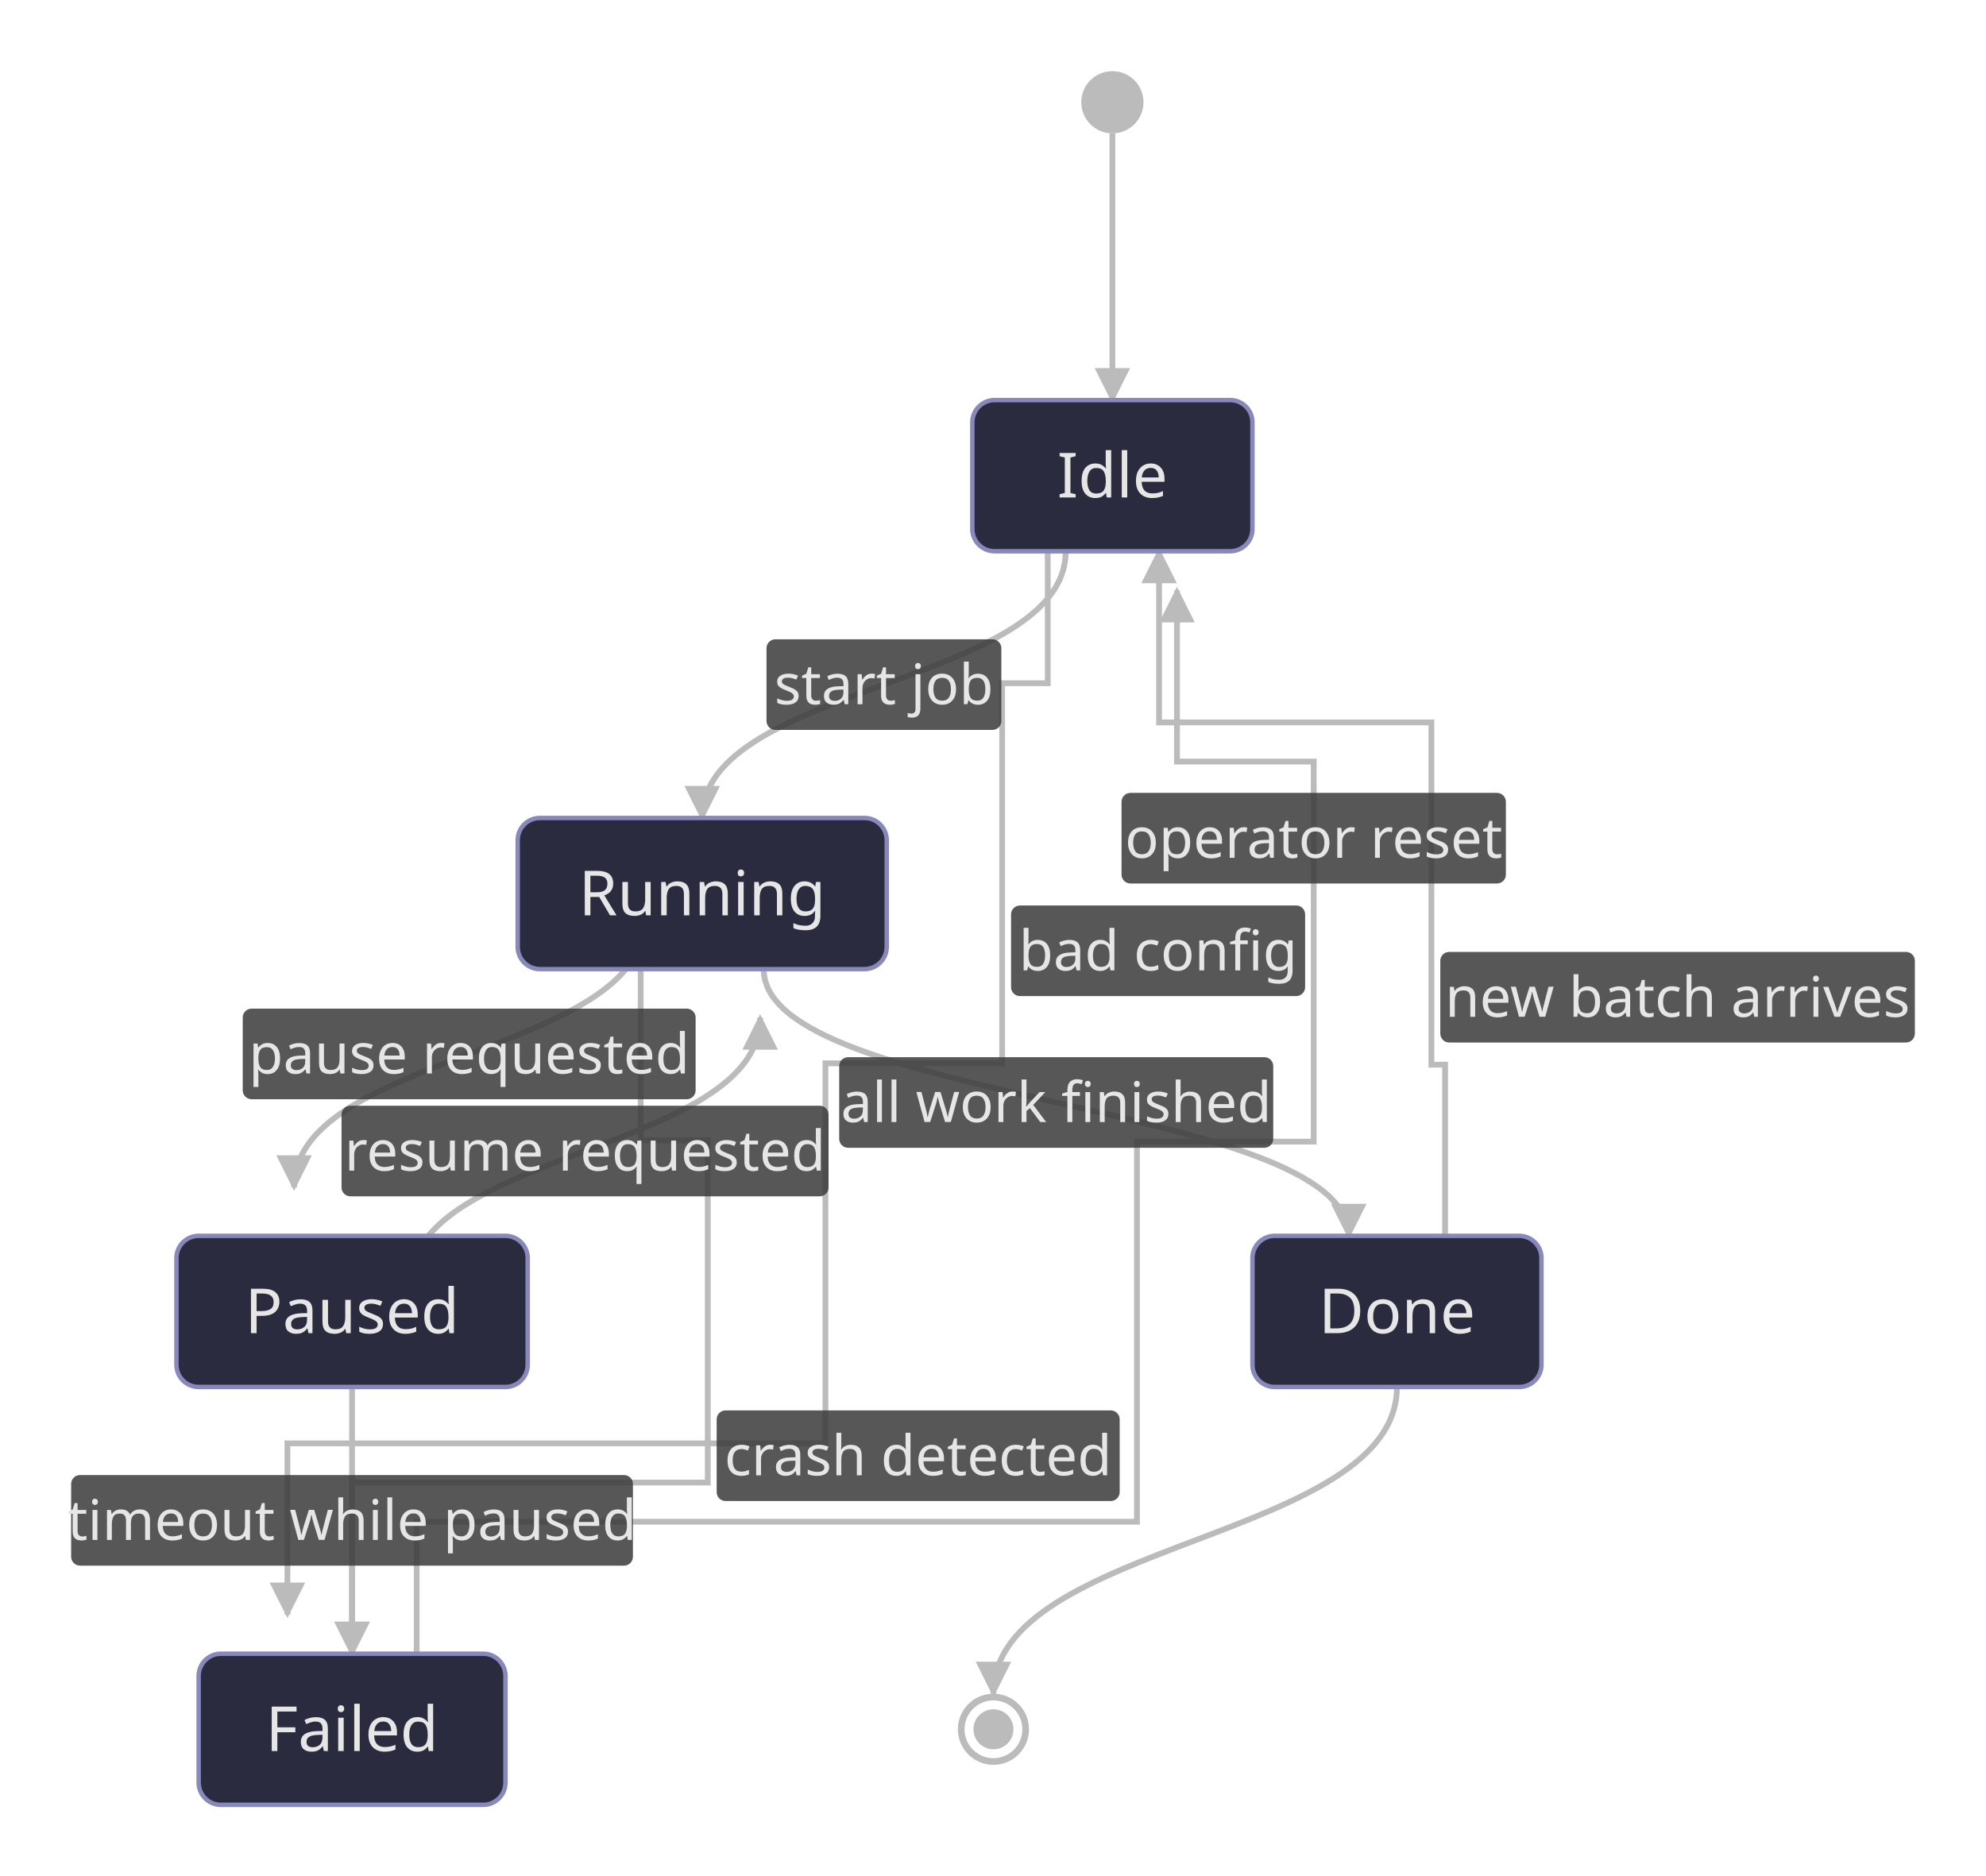
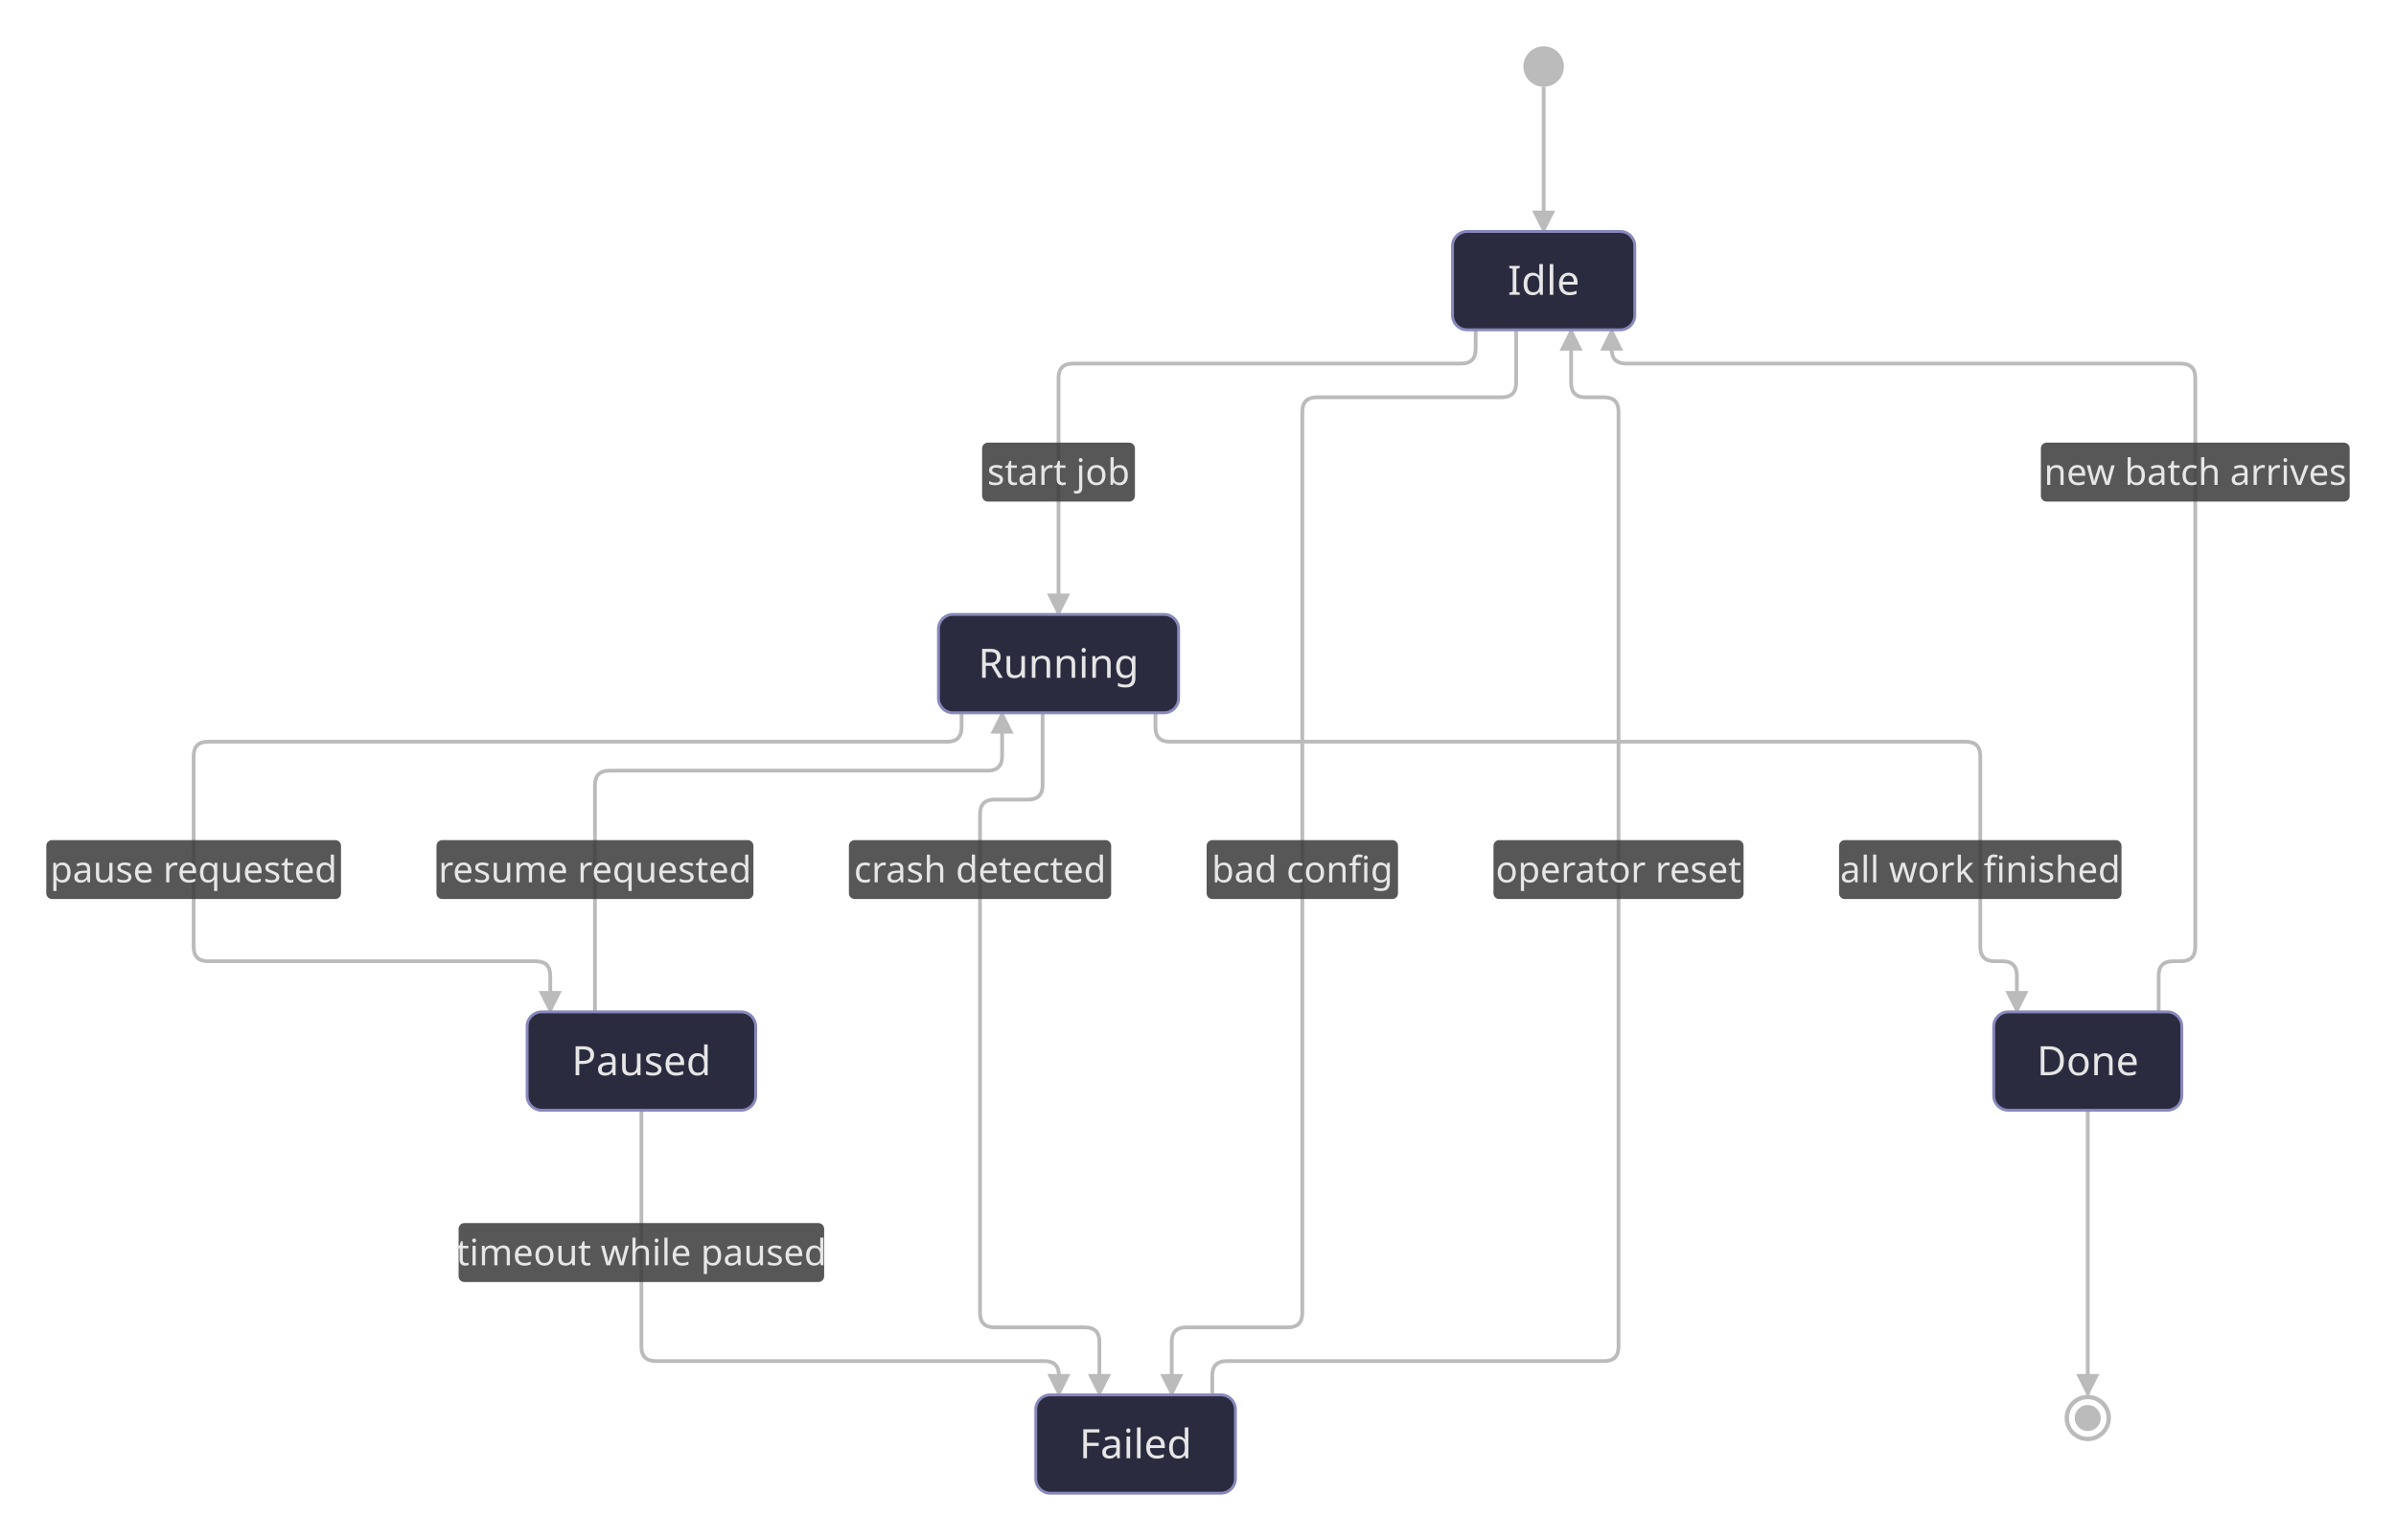
- <svg xmlns="http://www.w3.org/2000/svg" role="img" width="446.66" height="422" viewBox="0 0 446.66 422" font-family="sans-serif" font-size="14">
+ <svg xmlns="http://www.w3.org/2000/svg" role="img" width="828.11" height="532.14" viewBox="0 0 828.11 532.14" font-family="sans-serif" font-size="14">
  <defs>
    <marker id="m5f4hso-arrow" viewBox="0 0 10 10" refX="9" refY="5" markerWidth="8" markerHeight="8" markerUnits="userSpaceOnUse" orient="auto">
      <path d="M0,0 L10,5 L0,10 z" fill="#bbbbbb" />
    </marker>
  </defs>
  <g transform="translate(16,16)">
-     <g transform="translate(1,0)">
-       <path d="M233.18,14 C233.18,44 233.18,44 233.18,74" fill="none" stroke="#bbbbbb" stroke-width="1.3" marker-end="url(#m5f4hso-arrow)" />
-       <path d="M222.68,108 C222.68,138 140.93,138 140.93,168" fill="none" stroke="#bbbbbb" stroke-width="1.3" marker-end="url(#m5f4hso-arrow)" />
-       <path d="M218.64,99.19 L218.64,137.69 L208.39,137.69 L208.39,176.19 L208.39,223.19 L168.64,223.19 L168.64,270.19 L168.64,308.69 L47.64,308.69 L47.64,347.19" fill="none" stroke="#bbbbbb" stroke-width="1.3" marker-end="url(#m5f4hso-arrow)" />
-       <path d="M127.89,191.08 C127.89,221.08 49.14,221.08 49.14,251.08" fill="none" stroke="#bbbbbb" stroke-width="1.3" marker-end="url(#m5f4hso-arrow)" />
-       <path d="M75.21,272.92 C75.21,242.92 153.96,242.92 153.96,212.92" fill="none" stroke="#bbbbbb" stroke-width="1.3" marker-end="url(#m5f4hso-arrow)" />
-       <path d="M127.09,202 L127.09,240.5 L142.18,240.5 L142.18,279 L142.18,317.5 L62.18,317.5 L62.18,356" fill="none" stroke="#bbbbbb" stroke-width="1.3" marker-end="url(#m5f4hso-arrow)" />
-       <path d="M154.76,202 C154.76,232 286.34,232 286.34,262" fill="none" stroke="#bbbbbb" stroke-width="1.3" marker-end="url(#m5f4hso-arrow)" />
-       <path d="M62.18,296 C62.18,326 62.18,326 62.18,356" fill="none" stroke="#bbbbbb" stroke-width="1.3" marker-end="url(#m5f4hso-arrow)" />
-       <path d="M76.71,364.81 L76.71,326.31 L238.71,326.31 L238.71,287.81 L238.71,240.81 L278.46,240.81 L278.46,193.81 L278.46,155.31 L247.71,155.31 L247.71,116.81" fill="none" stroke="#bbbbbb" stroke-width="1.3" marker-end="url(#m5f4hso-arrow)" />
-       <path d="M308.01,262 L308.01,223.5 L304.93,223.5 L304.93,185 L304.93,146.5 L243.68,146.5 L243.68,108" fill="none" stroke="#bbbbbb" stroke-width="1.3" marker-end="url(#m5f4hso-arrow)" />
-       <path d="M297.18,296 C297.18,330.5 206.43,330.5 206.43,365" fill="none" stroke="#bbbbbb" stroke-width="1.3" marker-end="url(#m5f4hso-arrow)" />
-       <circle cx="233.18" cy="7" r="7" fill="#bbbbbb" />
-       <rect x="201.68" y="74" width="63" height="34" rx="5" fill="#2b2b40" stroke="#8888bb" />
+     <g transform="translate(-4,0)">
+       <path d="M521.52,14 L521.52,64" fill="none" stroke="#bbbbbb" stroke-width="1.3" marker-end="url(#m5f4hso-arrow)" />
+       <path d="M498.02,98 L498.02,104.67 Q498.02,109.67 493.02,109.67 L358.85,109.67 Q353.85,109.67 353.85,114.67 L353.85,196.38" fill="none" stroke="#bbbbbb" stroke-width="1.3" marker-end="url(#m5f4hso-arrow)" />
+       <path d="M512.02,98 L512.02,116.33 Q512.02,121.33 507.02,121.33 L443.11,121.33 Q438.11,121.33 438.11,126.33 L438.11,437.81 Q438.11,442.81 433.11,442.81 L397.98,442.81 Q392.98,442.81 392.98,447.81 L392.98,466.14" fill="none" stroke="#bbbbbb" stroke-width="1.3" marker-end="url(#m5f4hso-arrow)" />
+       <path d="M320.35,230.38 L320.35,235.38 Q320.35,240.38 315.35,240.38 L59.93,240.38 Q54.93,240.38 54.93,245.38 L54.93,311.26 Q54.93,316.26 59.93,316.26 L173.18,316.26 Q178.18,316.26 178.18,321.26 L178.18,333.76" fill="none" stroke="#bbbbbb" stroke-width="1.3" marker-end="url(#m5f4hso-arrow)" />
+       <path d="M193.63,333.76 L193.63,255.38 Q193.63,250.38 198.63,250.38 L329.35,250.38 Q334.35,250.38 334.35,245.38 L334.35,230.38" fill="none" stroke="#bbbbbb" stroke-width="1.3" marker-end="url(#m5f4hso-arrow)" />
+       <path d="M348.35,230.38 L348.35,255.38 Q348.35,260.38 343.35,260.38 L331.72,260.38 Q326.72,260.38 326.72,265.38 L326.72,437.81 Q326.72,442.81 331.72,442.81 L362.98,442.81 Q367.98,442.81 367.98,447.81 L367.98,466.14" fill="none" stroke="#bbbbbb" stroke-width="1.3" marker-end="url(#m5f4hso-arrow)" />
+       <path d="M387.35,230.38 L387.35,235.38 Q387.35,240.38 392.35,240.38 L667.43,240.38 Q672.43,240.38 672.43,245.38 L672.43,311.26 Q672.43,316.26 677.43,316.26 L680.08,316.26 Q685.08,316.26 685.08,321.26 L685.08,333.76" fill="none" stroke="#bbbbbb" stroke-width="1.3" marker-end="url(#m5f4hso-arrow)" />
+       <path d="M209.68,367.76 L209.68,449.47 Q209.68,454.47 214.68,454.47 L348.98,454.47 Q353.98,454.47 353.98,459.47 L353.98,466.14" fill="none" stroke="#bbbbbb" stroke-width="1.3" marker-end="url(#m5f4hso-arrow)" />
+       <path d="M406.98,466.14 L406.98,459.47 Q406.98,454.47 411.98,454.47 L542.4,454.47 Q547.4,454.47 547.4,449.47 L547.4,126.33 Q547.4,121.33 542.4,121.33 L536.02,121.33 Q531.02,121.33 531.02,116.33 L531.02,98" fill="none" stroke="#bbbbbb" stroke-width="1.3" marker-end="url(#m5f4hso-arrow)" />
+       <path d="M734.08,333.76 L734.08,321.26 Q734.08,316.26 739.08,316.26 L741.74,316.26 Q746.74,316.26 746.74,311.26 L746.74,114.67 Q746.74,109.67 741.74,109.67 L550.02,109.67 Q545.02,109.67 545.02,104.67 L545.02,98" fill="none" stroke="#bbbbbb" stroke-width="1.3" marker-end="url(#m5f4hso-arrow)" />
+       <path d="M709.58,367.76 L709.58,466.14" fill="none" stroke="#bbbbbb" stroke-width="1.3" marker-end="url(#m5f4hso-arrow)" />
+       <circle cx="521.52" cy="7" r="7" fill="#bbbbbb" />
+       <rect x="490.02" y="64" width="63" height="34" rx="5" fill="#2b2b40" stroke="#8888bb" />
      <text fill="#e6e6e6" font-size="14" text-anchor="middle">
-         <tspan x="233.18" y="95.9">Idle</tspan>
+         <tspan x="521.52" y="85.9">Idle</tspan>
      </text>
-       <rect x="99.43" y="168" width="83" height="34" rx="5" fill="#2b2b40" stroke="#8888bb" />
+       <rect x="312.35" y="196.38" width="83" height="34" rx="5" fill="#2b2b40" stroke="#8888bb" />
      <text fill="#e6e6e6" font-size="14" text-anchor="middle">
-         <tspan x="140.93" y="189.9">Running</tspan>
+         <tspan x="353.85" y="218.28">Running</tspan>
      </text>
-       <rect x="27.68" y="356" width="69" height="34" rx="5" fill="#2b2b40" stroke="#8888bb" />
+       <rect x="345.98" y="466.14" width="69" height="34" rx="5" fill="#2b2b40" stroke="#8888bb" />
      <text fill="#e6e6e6" font-size="14" text-anchor="middle">
-         <tspan x="62.18" y="377.9">Failed</tspan>
+         <tspan x="380.48" y="488.04">Failed</tspan>
      </text>
-       <rect x="22.68" y="262" width="79" height="34" rx="5" fill="#2b2b40" stroke="#8888bb" />
+       <rect x="170.18" y="333.76" width="79" height="34" rx="5" fill="#2b2b40" stroke="#8888bb" />
      <text fill="#e6e6e6" font-size="14" text-anchor="middle">
-         <tspan x="62.18" y="283.9">Paused</tspan>
+         <tspan x="209.68" y="355.66">Paused</tspan>
      </text>
-       <rect x="264.68" y="262" width="65" height="34" rx="5" fill="#2b2b40" stroke="#8888bb" />
+       <rect x="677.08" y="333.76" width="65" height="34" rx="5" fill="#2b2b40" stroke="#8888bb" />
      <text fill="#e6e6e6" font-size="14" text-anchor="middle">
-         <tspan x="297.18" y="283.9">Done</tspan>
+         <tspan x="709.58" y="355.66">Done</tspan>
      </text>
-       <circle cx="206.43" cy="373" r="7.25" fill="none" stroke="#bbbbbb" stroke-width="1.5" />
-       <circle cx="206.43" cy="373" r="4.5" fill="#bbbbbb" />
-       <rect x="155.39" y="127.81" width="52.82" height="20.38" rx="2" fill="#3a3a3a" fill-opacity="0.85" />
+       <circle cx="709.58" cy="474.14" r="7.25" fill="none" stroke="#bbbbbb" stroke-width="1.5" />
+       <circle cx="709.58" cy="474.14" r="4.5" fill="#bbbbbb" />
+       <rect x="327.44" y="137" width="52.82" height="20.38" rx="2" fill="#3a3a3a" fill-opacity="0.85" />
      <text fill="#e6e6e6" font-size="12.6" text-anchor="middle">
-         <tspan x="181.8" y="142.41">start job</tspan>
+         <tspan x="353.85" y="151.6">start job</tspan>
      </text>
-       <rect x="210.39" y="187.69" width="66.14" height="20.38" rx="2" fill="#3a3a3a" fill-opacity="0.85" />
+       <rect x="405.04" y="274.38" width="66.14" height="20.38" rx="2" fill="#3a3a3a" fill-opacity="0.85" />
      <text fill="#e6e6e6" font-size="12.6" text-anchor="middle">
-         <tspan x="243.46" y="202.29">bad config</tspan>
+         <tspan x="438.11" y="288.98">bad config</tspan>
      </text>
-       <rect x="37.59" y="210.89" width="101.86" height="20.38" rx="2" fill="#3a3a3a" fill-opacity="0.85" />
+       <rect x="4" y="274.38" width="101.86" height="20.38" rx="2" fill="#3a3a3a" fill-opacity="0.85" />
      <text fill="#e6e6e6" font-size="12.6" text-anchor="middle">
-         <tspan x="88.52" y="225.49">pause requested</tspan>
+         <tspan x="54.93" y="288.98">pause requested</tspan>
      </text>
-       <rect x="59.81" y="232.73" width="109.54" height="20.38" rx="2" fill="#3a3a3a" fill-opacity="0.85" />
+       <rect x="138.86" y="274.38" width="109.54" height="20.38" rx="2" fill="#3a3a3a" fill-opacity="0.85" />
      <text fill="#e6e6e6" font-size="12.6" text-anchor="middle">
-         <tspan x="114.58" y="247.33">resume requested</tspan>
+         <tspan x="193.63" y="288.98">resume requested</tspan>
      </text>
-       <rect x="144.18" y="301.27" width="90.64" height="20.38" rx="2" fill="#3a3a3a" fill-opacity="0.85" />
+       <rect x="281.4" y="274.38" width="90.64" height="20.38" rx="2" fill="#3a3a3a" fill-opacity="0.85" />
      <text fill="#e6e6e6" font-size="12.6" text-anchor="middle">
-         <tspan x="189.5" y="315.87">crash detected</tspan>
+         <tspan x="326.72" y="288.98">crash detected</tspan>
      </text>
-       <rect x="171.74" y="221.81" width="97.62" height="20.38" rx="2" fill="#3a3a3a" fill-opacity="0.85" />
+       <rect x="623.62" y="274.38" width="97.62" height="20.38" rx="2" fill="#3a3a3a" fill-opacity="0.85" />
      <text fill="#e6e6e6" font-size="12.6" text-anchor="middle">
-         <tspan x="220.55" y="236.41">all work finished</tspan>
+         <tspan x="672.43" y="288.98">all work finished</tspan>
      </text>
-       <rect x="-1" y="315.81" width="126.35" height="20.38" rx="2" fill="#3a3a3a" fill-opacity="0.85" />
+       <rect x="146.5" y="406.76" width="126.35" height="20.38" rx="2" fill="#3a3a3a" fill-opacity="0.85" />
      <text fill="#e6e6e6" font-size="12.6" text-anchor="middle">
-         <tspan x="62.18" y="330.41">timeout while paused</tspan>
+         <tspan x="209.68" y="421.36">timeout while paused</tspan>
      </text>
-       <rect x="235.24" y="162.36" width="86.44" height="20.38" rx="2" fill="#3a3a3a" fill-opacity="0.85" />
+       <rect x="504.18" y="274.38" width="86.44" height="20.38" rx="2" fill="#3a3a3a" fill-opacity="0.85" />
      <text fill="#e6e6e6" font-size="12.6" text-anchor="middle">
-         <tspan x="278.46" y="176.96">operator reset</tspan>
+         <tspan x="547.4" y="288.98">operator reset</tspan>
      </text>
-       <rect x="306.93" y="198.13" width="106.73" height="20.38" rx="2" fill="#3a3a3a" fill-opacity="0.85" />
+       <rect x="693.37" y="137" width="106.73" height="20.38" rx="2" fill="#3a3a3a" fill-opacity="0.85" />
      <text fill="#e6e6e6" font-size="12.6" text-anchor="middle">
-         <tspan x="360.29" y="212.73">new batch arrives</tspan>
+         <tspan x="746.74" y="151.6">new batch arrives</tspan>
      </text>
    </g>
  </g>
</svg>
